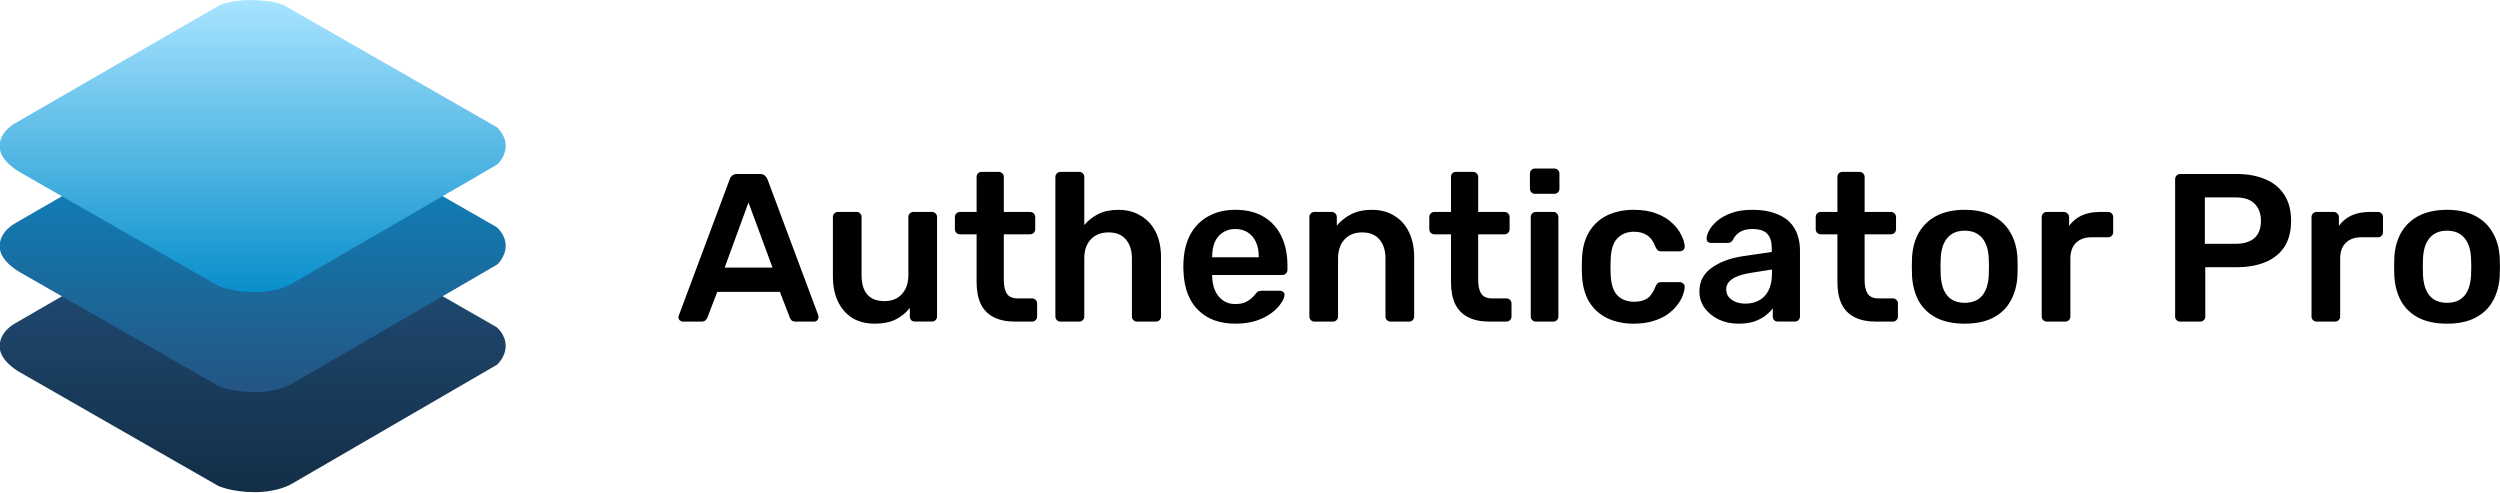
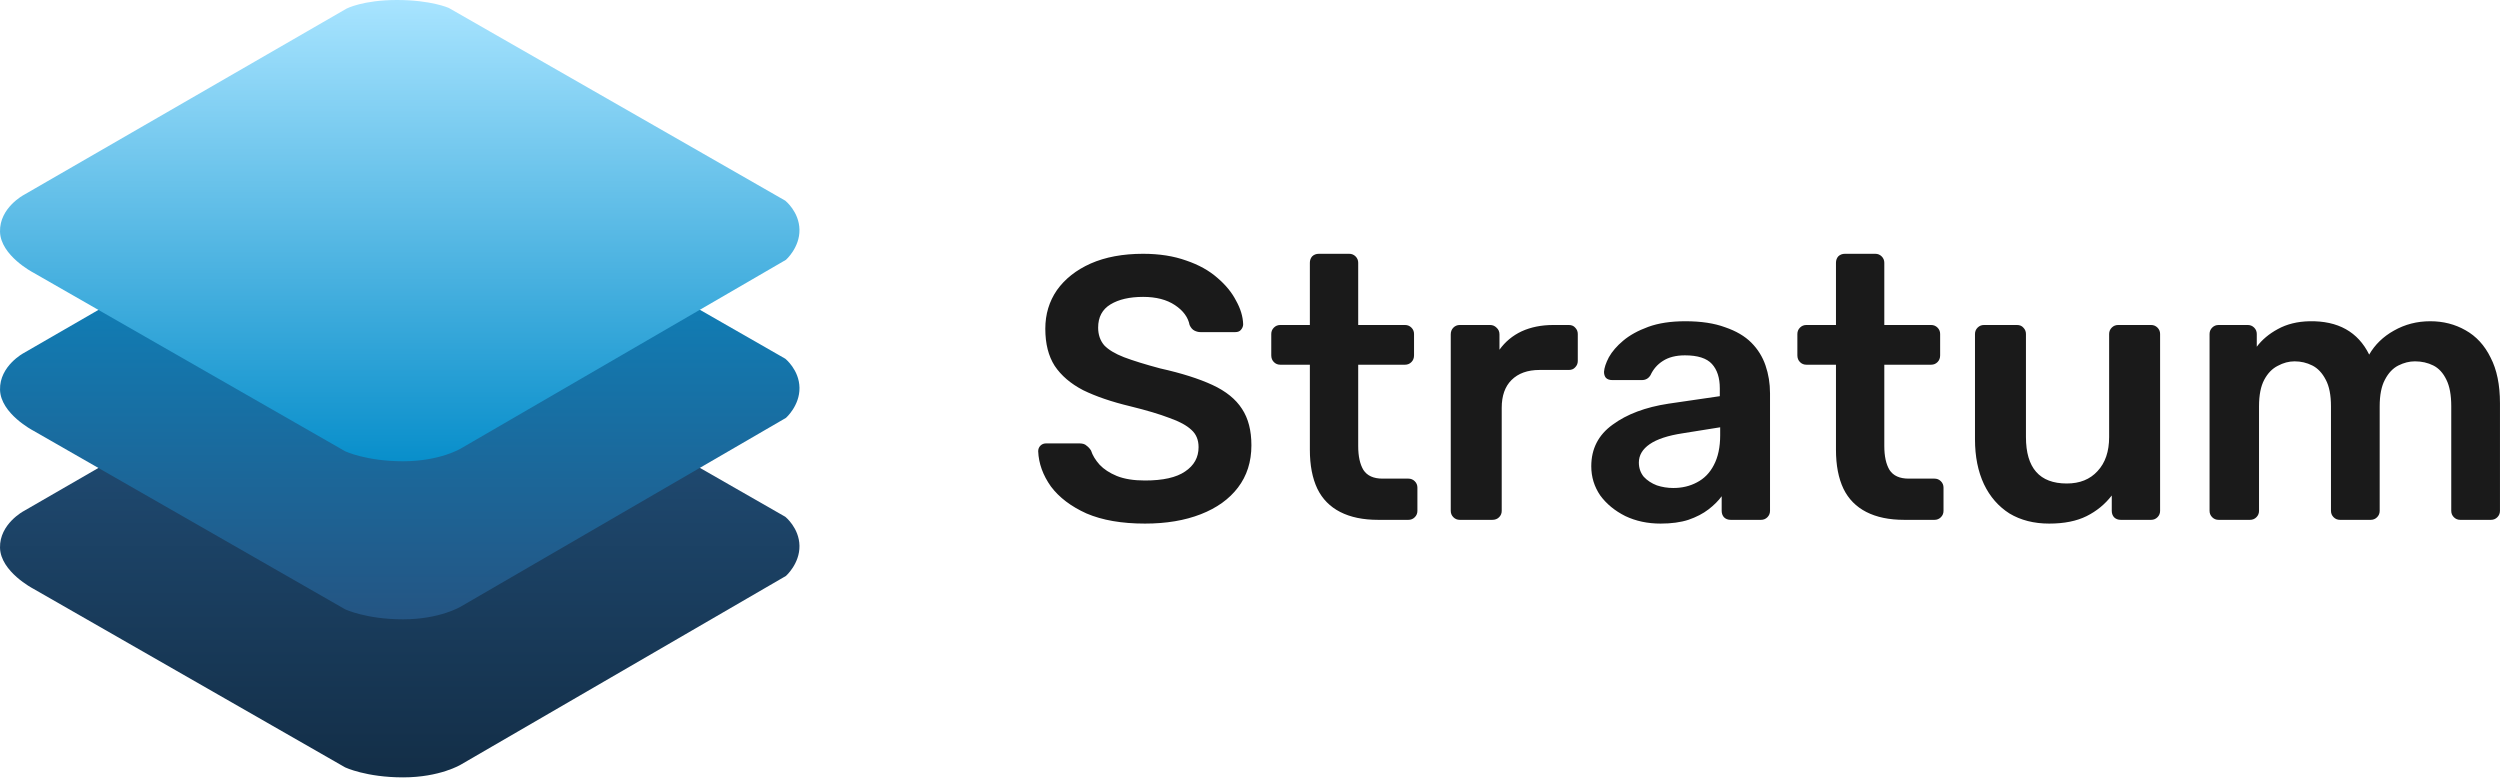
- <svg xmlns="http://www.w3.org/2000/svg" width="252.96" height="49.788">
+ <svg xmlns="http://www.w3.org/2000/svg" width="160.12" height="49.789" version="1.1">
  <defs>
    <linearGradient id="c" x1="342.96" x2="342.96" y1="379.6" y2="85.562" gradientTransform="translate(.406)" gradientUnits="userSpaceOnUse">
      <stop stop-color="#098fcb" offset="0" />
      <stop stop-color="#a8e4ff" offset="1" />
    </linearGradient>
    <linearGradient id="b" x1="342.96" x2="342.96" y1="379.6" y2="85.562" gradientTransform="translate(.406 101.23)" gradientUnits="userSpaceOnUse">
      <stop stop-color="#245583" offset="0" />
      <stop stop-color="#088fcb" offset="1" />
    </linearGradient>
    <linearGradient id="a" x1="342.96" x2="342.96" y1="379.6" y2="85.562" gradientTransform="translate(.406 202.46)" gradientUnits="userSpaceOnUse">
      <stop stop-color="#132e47" offset="0" />
      <stop stop-color="#245582" offset="1" />
    </linearGradient>
  </defs>
-   <path d="M339.91 287.75c21.811 0 33.178 5.09 33.178 5.09l215.49 123.43s8.902 7.095 9.093 18.583c.19 11.489-8.667 19.306-8.667 19.306l-208.2 120.84s-13.377 8.177-36.995 8.177-37.125-6.403-37.125-6.403l-199.82-114.47s-20.87-10.847-21.231-26.173c-.362-15.326 15.239-23.543 15.239-23.543l206.7-119.32s10.527-5.52 32.338-5.52z" fill="url(#a)" transform="matrix(.1 0 0 .1 -8.6 -8.52)" />
-   <path d="M339.92 186.52c21.811 0 33.178 5.09 33.178 5.09l215.49 123.43s8.902 7.095 9.093 18.583c.19 11.489-8.667 19.306-8.667 19.306l-208.2 120.84s-13.378 8.177-36.996 8.177-37.124-6.403-37.124-6.403l-199.82-114.47s-20.87-10.847-21.231-26.173c-.362-15.326 15.239-23.543 15.239-23.543l206.7-119.32s10.527-5.52 32.338-5.52z" fill="url(#b)" transform="matrix(.1 0 0 .1 -8.6 -8.52)" />
-   <path d="M339.91 85.289c21.811 0 33.178 5.09 33.178 5.09l215.49 123.43s8.902 7.095 9.093 18.583-8.667 19.306-8.667 19.306l-208.2 120.84s-13.377 8.177-36.995 8.177-37.125-6.403-37.125-6.403l-199.82-114.47s-20.87-10.847-21.231-26.173 15.239-23.543 15.239-23.543l206.7-119.32s10.527-5.52 32.338-5.52z" fill="url(#c)" transform="matrix(.1 0 0 .1 -8.6 -8.52)" />
-   <g stroke-width=".1" aria-label="Authenticator Pro">
-     <path d="M69.1 32.54q-.17 0-.32-.128-.128-.128-.128-.32 0-.085.043-.192l5.141-13.76q.064-.213.235-.363.192-.17.512-.17h2.325q.32 0 .491.17.17.15.256.363l5.141 13.76q.021.107.021.192 0 .192-.128.32t-.298.128h-1.856q-.3 0-.448-.128-.128-.15-.171-.277l-1.003-2.603h-6.336l-1.002 2.603q-.043.128-.192.277-.128.128-.427.128zm4.224-5.461h4.843l-2.432-6.592zM88.5 32.75q-1.301 0-2.261-.576-.939-.597-1.451-1.664-.512-1.088-.512-2.56v-5.995q0-.213.15-.362.149-.15.362-.15h1.877q.235 0 .363.15.15.149.15.362v5.867q0 2.645 2.325 2.645 1.109 0 1.749-.704.661-.704.661-1.941v-5.867q0-.213.15-.362.149-.15.362-.15h1.878q.213 0 .362.15.15.149.15.362v10.07q0 .213-.15.362-.149.15-.362.15h-1.728q-.235 0-.384-.15-.128-.15-.128-.363v-.874q-.576.746-1.43 1.173-.853.427-2.133.427zM102.7 32.54q-1.28 0-2.155-.448t-1.301-1.323q-.427-.896-.427-2.218v-4.843h-1.685q-.213 0-.363-.15t-.149-.383v-1.216q0-.214.15-.363.149-.15.362-.15h1.685v-3.54q0-.214.128-.363.15-.15.384-.15h1.728q.214 0 .363.15.15.149.15.362v3.542h2.666q.213 0 .363.149.149.15.149.363v1.216q0 .234-.15.384-.149.149-.362.149h-2.667v4.63q0 .874.299 1.365.32.49 1.088.49h1.472q.213 0 .363.15.149.149.149.362v1.323q0 .213-.15.363-.149.149-.362.149zM107.3 32.54q-.213 0-.363-.15-.149-.149-.149-.362V17.905q0-.213.15-.363t.362-.149h1.899q.234 0 .362.15.15.149.15.362v4.864q.576-.683 1.408-1.11.832-.426 2.048-.426 1.301 0 2.261.597.981.576 1.515 1.643.533 1.067.533 2.56v5.995q0 .213-.15.362-.149.15-.362.15h-1.92q-.213 0-.363-.15-.149-.149-.149-.362V26.16q0-1.237-.619-1.941-.597-.704-1.749-.704-1.11 0-1.792.704-.661.704-.661 1.941v5.867q0 .213-.15.362-.128.15-.362.15zM125 32.75q-2.368 0-3.755-1.365-1.386-1.366-1.493-3.883-.021-.213-.021-.533 0-.342.021-.534.085-1.621.725-2.773.662-1.173 1.814-1.792 1.152-.64 2.709-.64 1.728 0 2.901.725 1.174.704 1.771 1.984.597 1.26.597 2.923v.448q0 .213-.149.363-.15.15-.384.15h-7.083V27.992q.021.746.278 1.386.277.62.789 1.003.533.384 1.259.384.597 0 1.002-.17.406-.193.662-.427.256-.235.362-.384.192-.256.299-.299.128-.064.363-.064h1.834q.214 0 .342.128.149.128.128.32-.021.341-.363.832-.32.49-.939.96-.618.47-1.557.79-.917.298-2.112.298zm-2.347-6.72h4.715v-.064q0-.832-.277-1.45-.278-.64-.811-.982-.533-.363-1.28-.363t-1.28.363q-.533.341-.81.981-.257.619-.257 1.451zM133 32.54q-.213 0-.363-.15-.149-.149-.149-.362V21.959q0-.213.15-.363.149-.149.362-.149h1.75q.213 0 .362.15.15.149.15.362v.875q.554-.683 1.407-1.131.875-.47 2.155-.47 1.301 0 2.261.598.96.576 1.472 1.643.534 1.066.534 2.56v5.994q0 .214-.15.363-.149.15-.362.15H140.7q-.213 0-.362-.15-.15-.15-.15-.363v-5.866q0-1.238-.618-1.942-.598-.704-1.75-.704-1.109 0-1.77.704-.662.704-.662 1.942v5.866q0 .214-.149.363-.15.15-.363.15zM150.7 32.54q-1.28 0-2.155-.448-.874-.448-1.301-1.323-.427-.896-.427-2.218v-4.843h-1.685q-.213 0-.363-.15-.149-.149-.149-.383v-1.216q0-.214.15-.363.149-.15.362-.15h1.685v-3.54q0-.214.128-.363.15-.15.384-.15h1.728q.214 0 .363.15t.15.362v3.542h2.666q.213 0 .363.149.149.15.149.363v1.216q0 .234-.15.384-.149.149-.362.149h-2.667v4.63q0 .874.299 1.365.32.49 1.088.49h1.472q.213 0 .363.15.149.149.149.362v1.323q0 .213-.15.363-.149.149-.362.149zM155.4 32.54q-.213 0-.363-.15-.149-.149-.149-.362V21.959q0-.213.15-.363.149-.149.362-.149h1.77q.235 0 .363.15.15.149.15.362v10.069q0 .213-.15.363-.128.149-.362.149zm-.085-12.928q-.213 0-.363-.15-.149-.149-.149-.362v-1.536q0-.213.15-.363.149-.149.362-.149h1.941q.235 0 .384.15.15.149.15.362V19.1q0 .213-.15.363-.149.149-.384.149zM165.3 32.75q-1.536 0-2.71-.576-1.151-.576-1.813-1.664-.64-1.11-.704-2.667-.02-.32-.02-.832 0-.533.02-.874.064-1.558.704-2.646.662-1.109 1.814-1.685 1.173-.576 2.709-.576 1.365 0 2.325.384.96.363 1.579.96.619.576.917 1.216.32.619.342 1.13.02.235-.15.385-.15.128-.362.128h-1.878q-.213 0-.341-.107-.107-.107-.213-.32-.32-.853-.854-1.195-.512-.362-1.322-.362-1.067 0-1.707.682-.619.662-.661 2.112-.043.811 0 1.494.043 1.472.661 2.133.64.661 1.707.661.832 0 1.344-.341.512-.363.832-1.216.106-.213.213-.32.128-.107.341-.107h1.878q.213 0 .362.15.17.128.15.362-.021.384-.214.875-.17.47-.576.981-.384.491-.981.918-.597.405-1.45.661-.833.256-1.942.256zM175.9 32.75q-1.11 0-2.005-.427-.896-.448-1.43-1.173-.512-.747-.512-1.664 0-1.493 1.216-2.368 1.216-.896 3.179-1.195l2.923-.426v-.448q0-.896-.448-1.387-.448-.49-1.536-.49-.768 0-1.259.32-.47.298-.704.81-.17.277-.49.277h-1.686q-.235 0-.363-.128-.106-.128-.106-.341.02-.341.277-.832.277-.49.81-.939.555-.469 1.43-.789t2.112-.32q1.344 0 2.261.341.939.32 1.494.875.554.555.81 1.301t.256 1.579v6.699q0 .213-.149.362-.15.15-.363.15h-1.728q-.234 0-.384-.15-.128-.149-.128-.362v-.832q-.277.384-.746.746-.47.363-1.152.598-.662.213-1.579.213zm.725-2.027q.747 0 1.344-.32.619-.32.96-.981.363-.683.363-1.707v-.448l-2.133.342q-1.259.192-1.878.618-.618.427-.618 1.046 0 .469.277.81.299.32.747.49.448.15.938.15zM189.8 32.54q-1.28 0-2.155-.448-.874-.448-1.301-1.323-.427-.896-.427-2.218v-4.843h-1.685q-.213 0-.363-.15-.149-.149-.149-.383v-1.216q0-.214.15-.363.149-.15.362-.15h1.685v-3.54q0-.214.128-.363.15-.15.384-.15h1.728q.214 0 .363.15.15.149.15.362v3.542h2.666q.213 0 .363.149.149.15.149.363v1.216q0 .234-.15.384t-.362.149h-2.667v4.63q0 .874.299 1.365.32.49 1.088.49h1.472q.213 0 .363.15t.149.362v1.323q0 .213-.15.363-.149.149-.362.149zM198.8 32.75q-1.707 0-2.88-.597-1.152-.598-1.77-1.686-.598-1.088-.683-2.538-.021-.384-.021-.939 0-.555.02-.939.086-1.472.705-2.538.64-1.088 1.792-1.686 1.173-.597 2.837-.597t2.816.597q1.173.598 1.792 1.686.64 1.066.725 2.538.021.384.021.939 0 .555-.02.939-.086 1.45-.705 2.538-.597 1.088-1.77 1.686-1.152.597-2.859.597zm0-2.112q1.13 0 1.75-.704.618-.725.682-2.112.021-.32.021-.832t-.021-.832q-.064-1.387-.683-2.09-.618-.726-1.749-.726-1.13 0-1.75.725-.618.704-.682 2.091-.021.32-.021.832t.021.832q.064 1.387.683 2.112.618.704 1.749.704zM207.1 32.54q-.213 0-.363-.15-.149-.149-.149-.362V21.98q0-.235.15-.384.149-.15.362-.15h1.728q.213 0 .363.15.17.15.17.384v.875q.491-.683 1.259-1.046.79-.362 1.813-.362h.875q.235 0 .363.149.149.15.149.363v1.536q0 .213-.15.362-.127.15-.362.15h-1.664q-1.024 0-1.6.576-.555.554-.555 1.578v5.867q0 .213-.149.363-.15.15-.384.15zM220.6 32.54q-.213 0-.363-.15-.149-.149-.149-.362V18.14q0-.235.15-.384.149-.15.362-.15h5.717q1.664 0 2.902.534 1.237.512 1.92 1.579.682 1.045.682 2.624 0 1.6-.682 2.645-.683 1.024-1.92 1.536t-2.902.512h-3.178v4.992q0 .213-.15.363-.128.149-.362.149zm2.496-7.872h3.115q1.237 0 1.898-.576.662-.597.662-1.75 0-1.066-.62-1.706-.618-.661-1.94-.661h-3.115zM234.4 32.54q-.213 0-.363-.15-.149-.149-.149-.362V21.98q0-.235.15-.384.149-.15.362-.15h1.728q.213 0 .363.15.17.15.17.384v.875q.491-.683 1.259-1.046.79-.362 1.813-.362h.875q.235 0 .363.149.149.15.149.363v1.536q0 .213-.15.362-.127.15-.362.15h-1.664q-1.024 0-1.6.576-.555.554-.555 1.578v5.867q0 .213-.149.363-.15.15-.384.15zM247.6 32.75q-1.707 0-2.88-.597-1.152-.598-1.77-1.686-.598-1.088-.683-2.538-.021-.384-.021-.939 0-.555.02-.939.086-1.472.705-2.538.64-1.088 1.792-1.686 1.173-.597 2.837-.597t2.816.597q1.173.598 1.792 1.686.64 1.066.725 2.538.021.384.021.939 0 .555-.02.939-.086 1.45-.705 2.538-.597 1.088-1.77 1.686-1.152.597-2.859.597zm0-2.112q1.13 0 1.75-.704.618-.725.682-2.112.021-.32.021-.832t-.021-.832q-.064-1.387-.683-2.09-.618-.726-1.749-.726t-1.75.725q-.618.704-.682 2.091-.021.32-.021.832t.021.832q.064 1.387.683 2.112.618.704 1.749.704z" />
+   <g transform="translate(.03732 -.0086)">
+     <path transform="matrix(.1 0 0 .1 -8.6 -8.52)" d="m339.91 287.75c21.811 0 33.178 5.09 33.178 5.09l215.49 123.43s8.902 7.095 9.093 18.583c0.19 11.489-8.667 19.306-8.667 19.306l-208.2 120.84s-13.377 8.177-36.995 8.177-37.125-6.403-37.125-6.403l-199.82-114.47s-20.87-10.847-21.231-26.173c-0.362-15.326 15.239-23.543 15.239-23.543l206.7-119.32s10.527-5.52 32.338-5.52z" fill="url(#a)" />
+     <path transform="matrix(.1 0 0 .1 -8.6 -8.52)" d="m339.92 186.52c21.811 0 33.178 5.09 33.178 5.09l215.49 123.43s8.902 7.095 9.093 18.583c0.19 11.489-8.667 19.306-8.667 19.306l-208.2 120.84s-13.378 8.177-36.996 8.177-37.124-6.403-37.124-6.403l-199.82-114.47s-20.87-10.847-21.231-26.173c-0.362-15.326 15.239-23.543 15.239-23.543l206.7-119.32s10.527-5.52 32.338-5.52z" fill="url(#b)" />
+     <path transform="matrix(.1 0 0 .1 -8.6 -8.52)" d="m339.91 85.289c21.811 0 33.178 5.09 33.178 5.09l215.49 123.43s8.902 7.095 9.093 18.583-8.667 19.306-8.667 19.306l-208.2 120.84s-13.377 8.177-36.995 8.177-37.125-6.403-37.125-6.403l-199.82-114.47s-20.87-10.847-21.231-26.173 15.239-23.543 15.239-23.543l206.7-119.32s10.527-5.52 32.338-5.52z" fill="url(#c)" />
  </g>
+   <path d="m73.334 33.535q-2.232 0-3.744-0.648-1.488-0.672-2.28-1.728-0.768-1.08-0.816-2.256 0-0.216 0.144-0.36t0.36-0.144h2.136q0.312 0 0.456 0.144 0.168 0.12 0.288 0.312 0.144 0.456 0.552 0.912 0.408 0.432 1.104 0.72 0.72 0.288 1.8 0.288 1.728 0 2.568-0.576 0.864-0.576 0.864-1.56 0-0.696-0.456-1.104-0.456-0.432-1.416-0.768-0.936-0.36-2.496-0.744-1.8-0.432-3.024-1.032-1.2-0.624-1.824-1.56-0.6-0.936-0.6-2.376 0-1.392 0.744-2.472 0.768-1.08 2.16-1.704 1.416-0.624 3.36-0.624 1.56 0 2.76 0.432 1.2 0.408 1.992 1.104 0.792 0.672 1.2 1.464 0.432 0.768 0.456 1.512 0 0.192-0.144 0.36-0.12 0.144-0.36 0.144h-2.232q-0.192 0-0.384-0.096t-0.312-0.36q-0.144-0.744-0.936-1.272t-2.04-0.528q-1.296 0-2.088 0.48t-0.792 1.488q0 0.672 0.384 1.128 0.408 0.432 1.272 0.768 0.888 0.336 2.328 0.72 2.04 0.456 3.336 1.056t1.896 1.536q0.6 0.912 0.6 2.328 0 1.584-0.864 2.712-0.84 1.104-2.376 1.704t-3.576 0.6zm14.928-0.24q-1.44 0-2.424-0.504t-1.464-1.488q-0.48-1.008-0.48-2.496v-5.448h-1.896q-0.24 0-0.408-0.168t-0.168-0.432v-1.368q0-0.24 0.168-0.408t0.408-0.168h1.896v-3.984q0-0.24 0.144-0.408 0.168-0.168 0.432-0.168h1.944q0.24 0 0.408 0.168t0.168 0.408v3.984h3q0.24 0 0.408 0.168t0.168 0.408v1.368q0 0.264-0.168 0.432t-0.408 0.168h-3v5.208q0 0.984 0.336 1.536 0.36 0.552 1.224 0.552h1.656q0.24 0 0.408 0.168t0.168 0.408v1.488q0 0.24-0.168 0.408t-0.408 0.168zm5.232 0q-0.24 0-0.408-0.168t-0.168-0.408v-11.304q0-0.264 0.168-0.432t0.408-0.168h1.944q0.24 0 0.408 0.168 0.192 0.168 0.192 0.432v0.984q0.552-0.768 1.416-1.176 0.888-0.408 2.04-0.408h0.984q0.264 0 0.408 0.168 0.168 0.168 0.168 0.408v1.728q0 0.24-0.168 0.408-0.144 0.168-0.408 0.168h-1.872q-1.152 0-1.8 0.648-0.624 0.624-0.624 1.776v6.6q0 0.24-0.168 0.408t-0.432 0.168zm12.864 0.24q-1.248 0-2.256-0.48-1.008-0.504-1.608-1.32-0.576-0.84-0.576-1.872 0-1.68 1.368-2.664 1.368-1.008 3.576-1.344l3.288-0.48v-0.504q0-1.008-0.504-1.56t-1.728-0.552q-0.864 0-1.416 0.36-0.528 0.336-0.792 0.912-0.192 0.312-0.552 0.312h-1.896q-0.264 0-0.408-0.144-0.12-0.144-0.12-0.384 0.024-0.384 0.312-0.936 0.312-0.552 0.912-1.056 0.624-0.528 1.608-0.888t2.376-0.36q1.512 0 2.544 0.384 1.056 0.36 1.68 0.984t0.912 1.464 0.288 1.776v7.536q0 0.24-0.168 0.408t-0.408 0.168h-1.944q-0.264 0-0.432-0.168-0.144-0.168-0.144-0.408v-0.936q-0.312 0.432-0.84 0.84t-1.296 0.672q-0.744 0.24-1.776 0.24zm0.816-2.28q0.84 0 1.512-0.36 0.696-0.36 1.08-1.104 0.408-0.768 0.408-1.92v-0.504l-2.4 0.384q-1.416 0.216-2.112 0.696t-0.696 1.176q0 0.528 0.312 0.912 0.336 0.36 0.84 0.552 0.504 0.168 1.056 0.168zm14.784 2.04q-1.44 0-2.424-0.504t-1.464-1.488q-0.48-1.008-0.48-2.496v-5.448h-1.896q-0.24 0-0.408-0.168t-0.168-0.432v-1.368q0-0.24 0.168-0.408t0.408-0.168h1.896v-3.984q0-0.24 0.144-0.408 0.168-0.168 0.432-0.168h1.944q0.24 0 0.408 0.168t0.168 0.408v3.984h3q0.24 0 0.408 0.168t0.168 0.408v1.368q0 0.264-0.168 0.432t-0.408 0.168h-3v5.208q0 0.984 0.336 1.536 0.36 0.552 1.224 0.552h1.656q0.24 0 0.408 0.168t0.168 0.408v1.488q0 0.24-0.168 0.408t-0.408 0.168zm9.288 0.24q-1.464 0-2.544-0.648-1.056-0.672-1.632-1.872-0.576-1.224-0.576-2.88v-6.744q0-0.24 0.168-0.408t0.408-0.168h2.112q0.264 0 0.408 0.168 0.168 0.168 0.168 0.408v6.6q0 2.976 2.616 2.976 1.248 0 1.968-0.792 0.744-0.792 0.744-2.184v-6.6q0-0.24 0.168-0.408t0.408-0.168h2.112q0.24 0 0.408 0.168t0.168 0.408v11.328q0 0.24-0.168 0.408t-0.408 0.168h-1.944q-0.264 0-0.432-0.168-0.144-0.168-0.144-0.408v-0.984q-0.648 0.84-1.608 1.32t-2.4 0.48zm10.848-0.24q-0.24 0-0.408-0.168t-0.168-0.408v-11.328q0-0.24 0.168-0.408t0.408-0.168h1.872q0.24 0 0.408 0.168t0.168 0.408v0.816q0.504-0.672 1.344-1.128 0.864-0.48 2.04-0.504 2.736-0.048 3.816 2.136 0.552-0.96 1.584-1.536 1.056-0.6 2.328-0.6 1.248 0 2.256 0.576 1.032 0.576 1.608 1.752 0.6 1.152 0.6 2.928v6.888q0 0.24-0.168 0.408t-0.408 0.168h-1.968q-0.24 0-0.408-0.168t-0.168-0.408v-6.696q0-1.08-0.312-1.704-0.312-0.648-0.84-0.912t-1.176-0.264q-0.528 0-1.056 0.264t-0.864 0.912q-0.336 0.624-0.336 1.704v6.696q0 0.24-0.168 0.408t-0.408 0.168h-1.968q-0.24 0-0.408-0.168t-0.168-0.408v-6.696q0-1.08-0.336-1.704-0.336-0.648-0.864-0.912t-1.128-0.264q-0.552 0-1.08 0.288-0.528 0.264-0.864 0.888t-0.336 1.704v6.696q0 0.24-0.168 0.408t-0.408 0.168z" fill="#1a1a1a" aria-label="Stratum" />
</svg>
